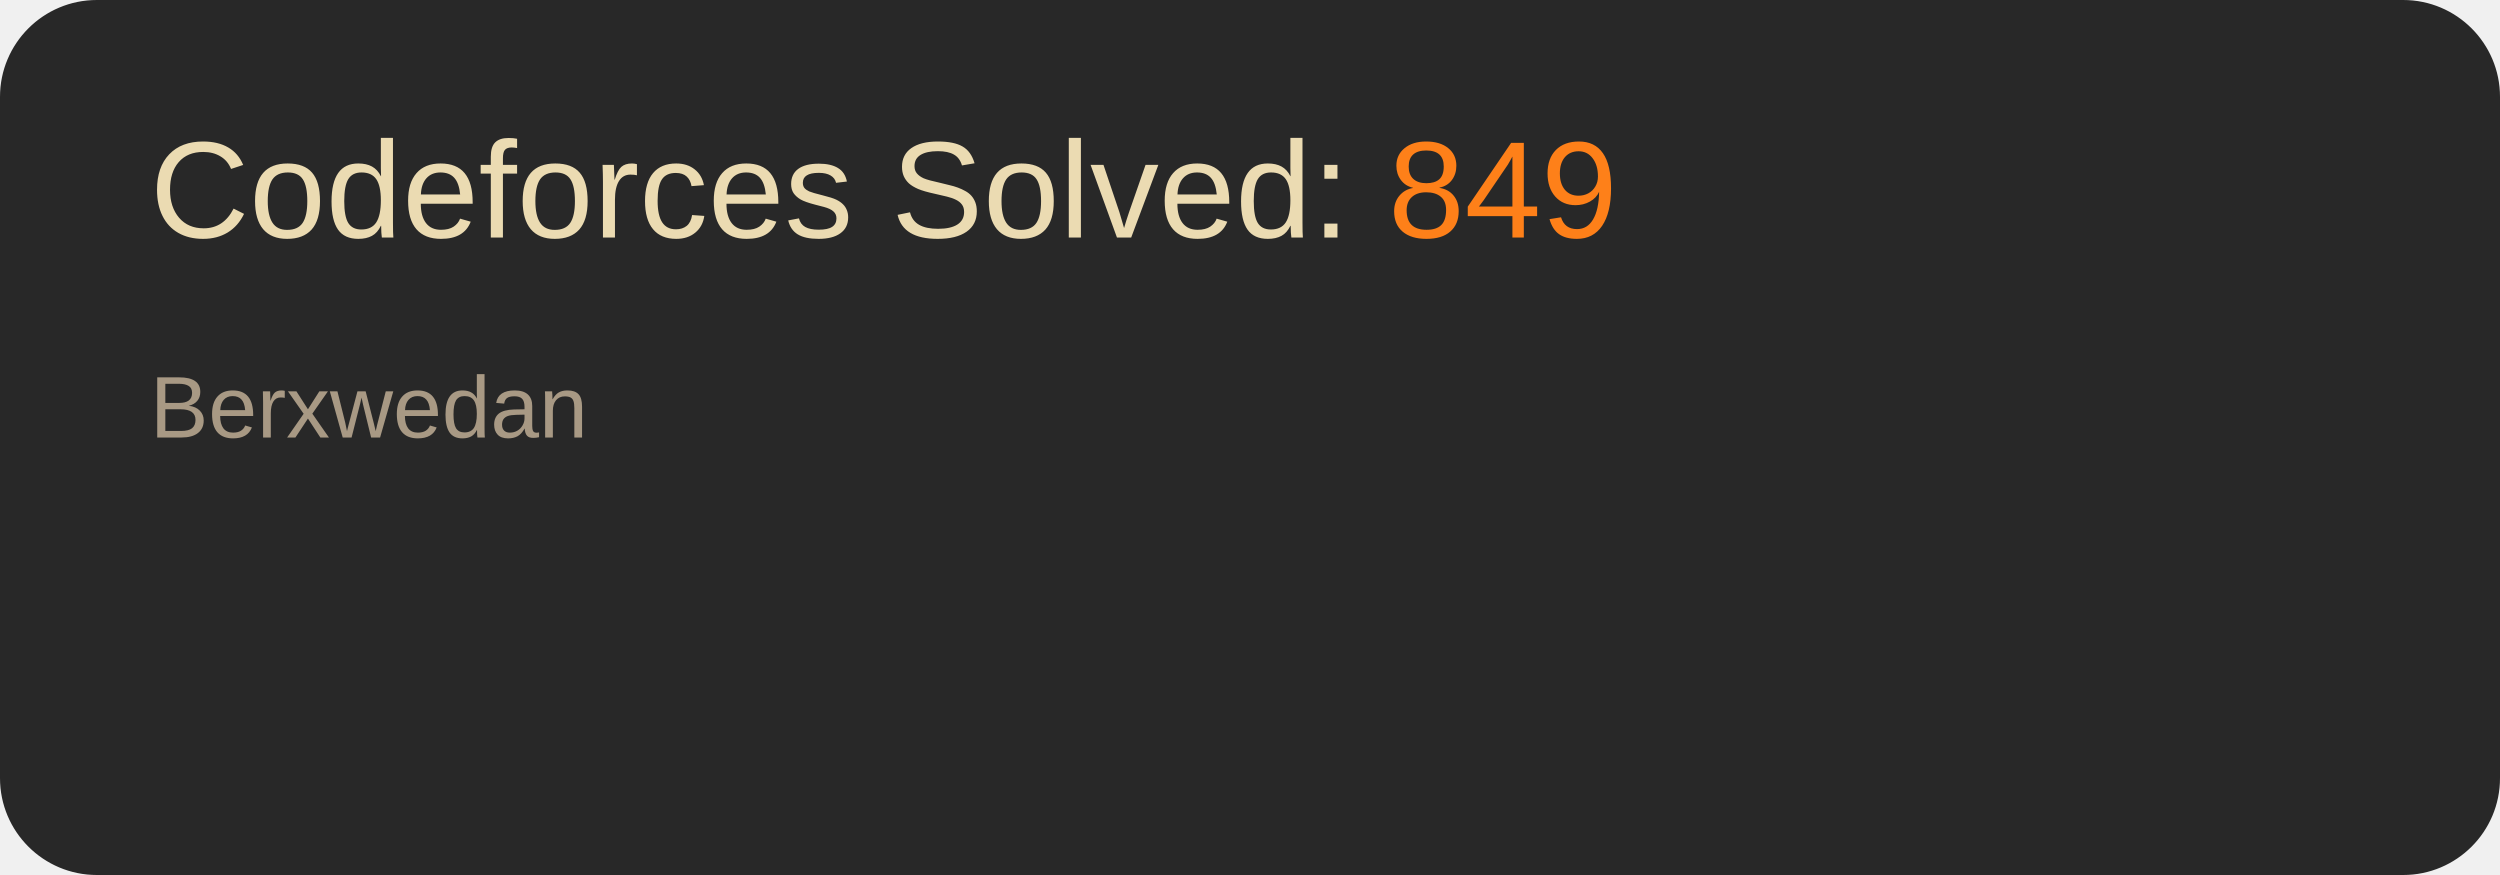
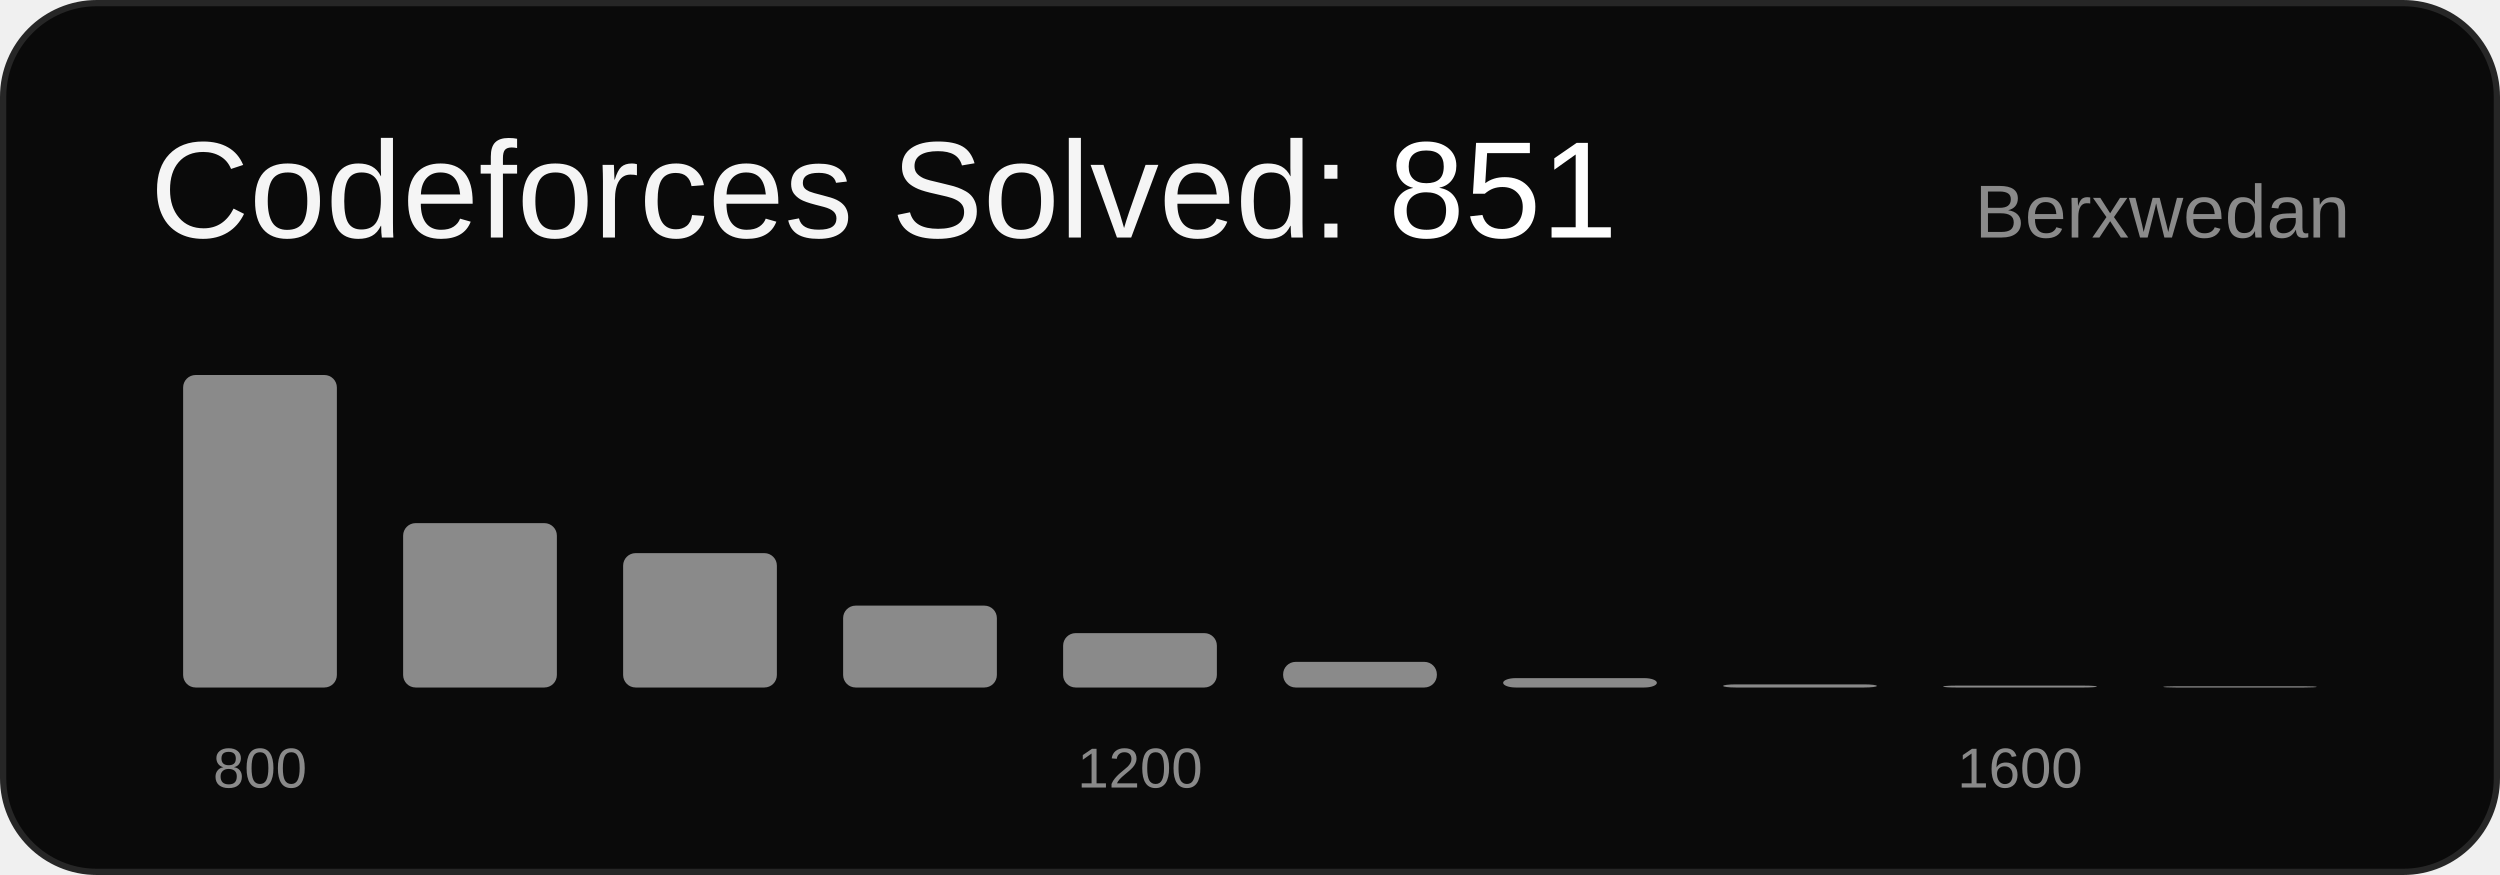
<svg xmlns="http://www.w3.org/2000/svg" width="400" height="140" viewBox="0 0 400 140" font-family="Arial, sans-serif">
-   <rect x="0.5" y="0.5" width="399" height="139" rx="15" ry="15" fill="#282828" stroke="#282828" />
-   <text x="24" y="38" font-size="22" fill="#ebdbb2">Codeforces Solved: <tspan fill="#fe8019">849</tspan>
+   <rect x="0.5" y="0.5" width="399" height="139" rx="15" ry="15" fill="#0a0a0a" stroke="#262626" />
+   <text x="24" y="38" font-size="22" fill="#f5f5f5">Codeforces Solved: <tspan fill="#ffffff">851</tspan>
  </text>
-   <text x="24" y="70" font-size="14" fill="#a89984">Berxwedan</text>
+   <text x="376" y="38" font-size="12" fill="#8a8a8a" text-anchor="end">Berxwedan</text>
+   <rect x="29.3" y="60.0" width="24.6" height="50.0" rx="2" fill="#8a8a8a" />
+   <text x="41.6" y="126" font-size="9" fill="#8a8a8a" text-anchor="middle">800</text>
+   <rect x="64.5" y="83.7" width="24.6" height="26.3" rx="2" fill="#8a8a8a" />
+   <rect x="99.7" y="88.5" width="24.6" height="21.5" rx="2" fill="#8a8a8a" />
+   <rect x="134.9" y="96.9" width="24.6" height="13.1" rx="2" fill="#8a8a8a" />
+   <rect x="170.1" y="101.3" width="24.6" height="8.7" rx="2" fill="#8a8a8a" />
+   <text x="182.4" y="126" font-size="9" fill="#8a8a8a" text-anchor="middle">1200</text>
+   <rect x="205.3" y="105.9" width="24.6" height="4.1" rx="2" fill="#8a8a8a" />
+   <rect x="240.5" y="108.5" width="24.6" height="1.5" rx="2" fill="#8a8a8a" />
+   <rect x="275.7" y="109.5" width="24.6" height="0.5" rx="2" fill="#8a8a8a" />
+   <rect x="310.9" y="109.7" width="24.6" height="0.3" rx="2" fill="#8a8a8a" />
+   <text x="323.2" y="126" font-size="9" fill="#8a8a8a" text-anchor="middle">1600</text>
+   <rect x="346.1" y="109.8" width="24.6" height="0.2" rx="2" fill="#8a8a8a" />
</svg>
